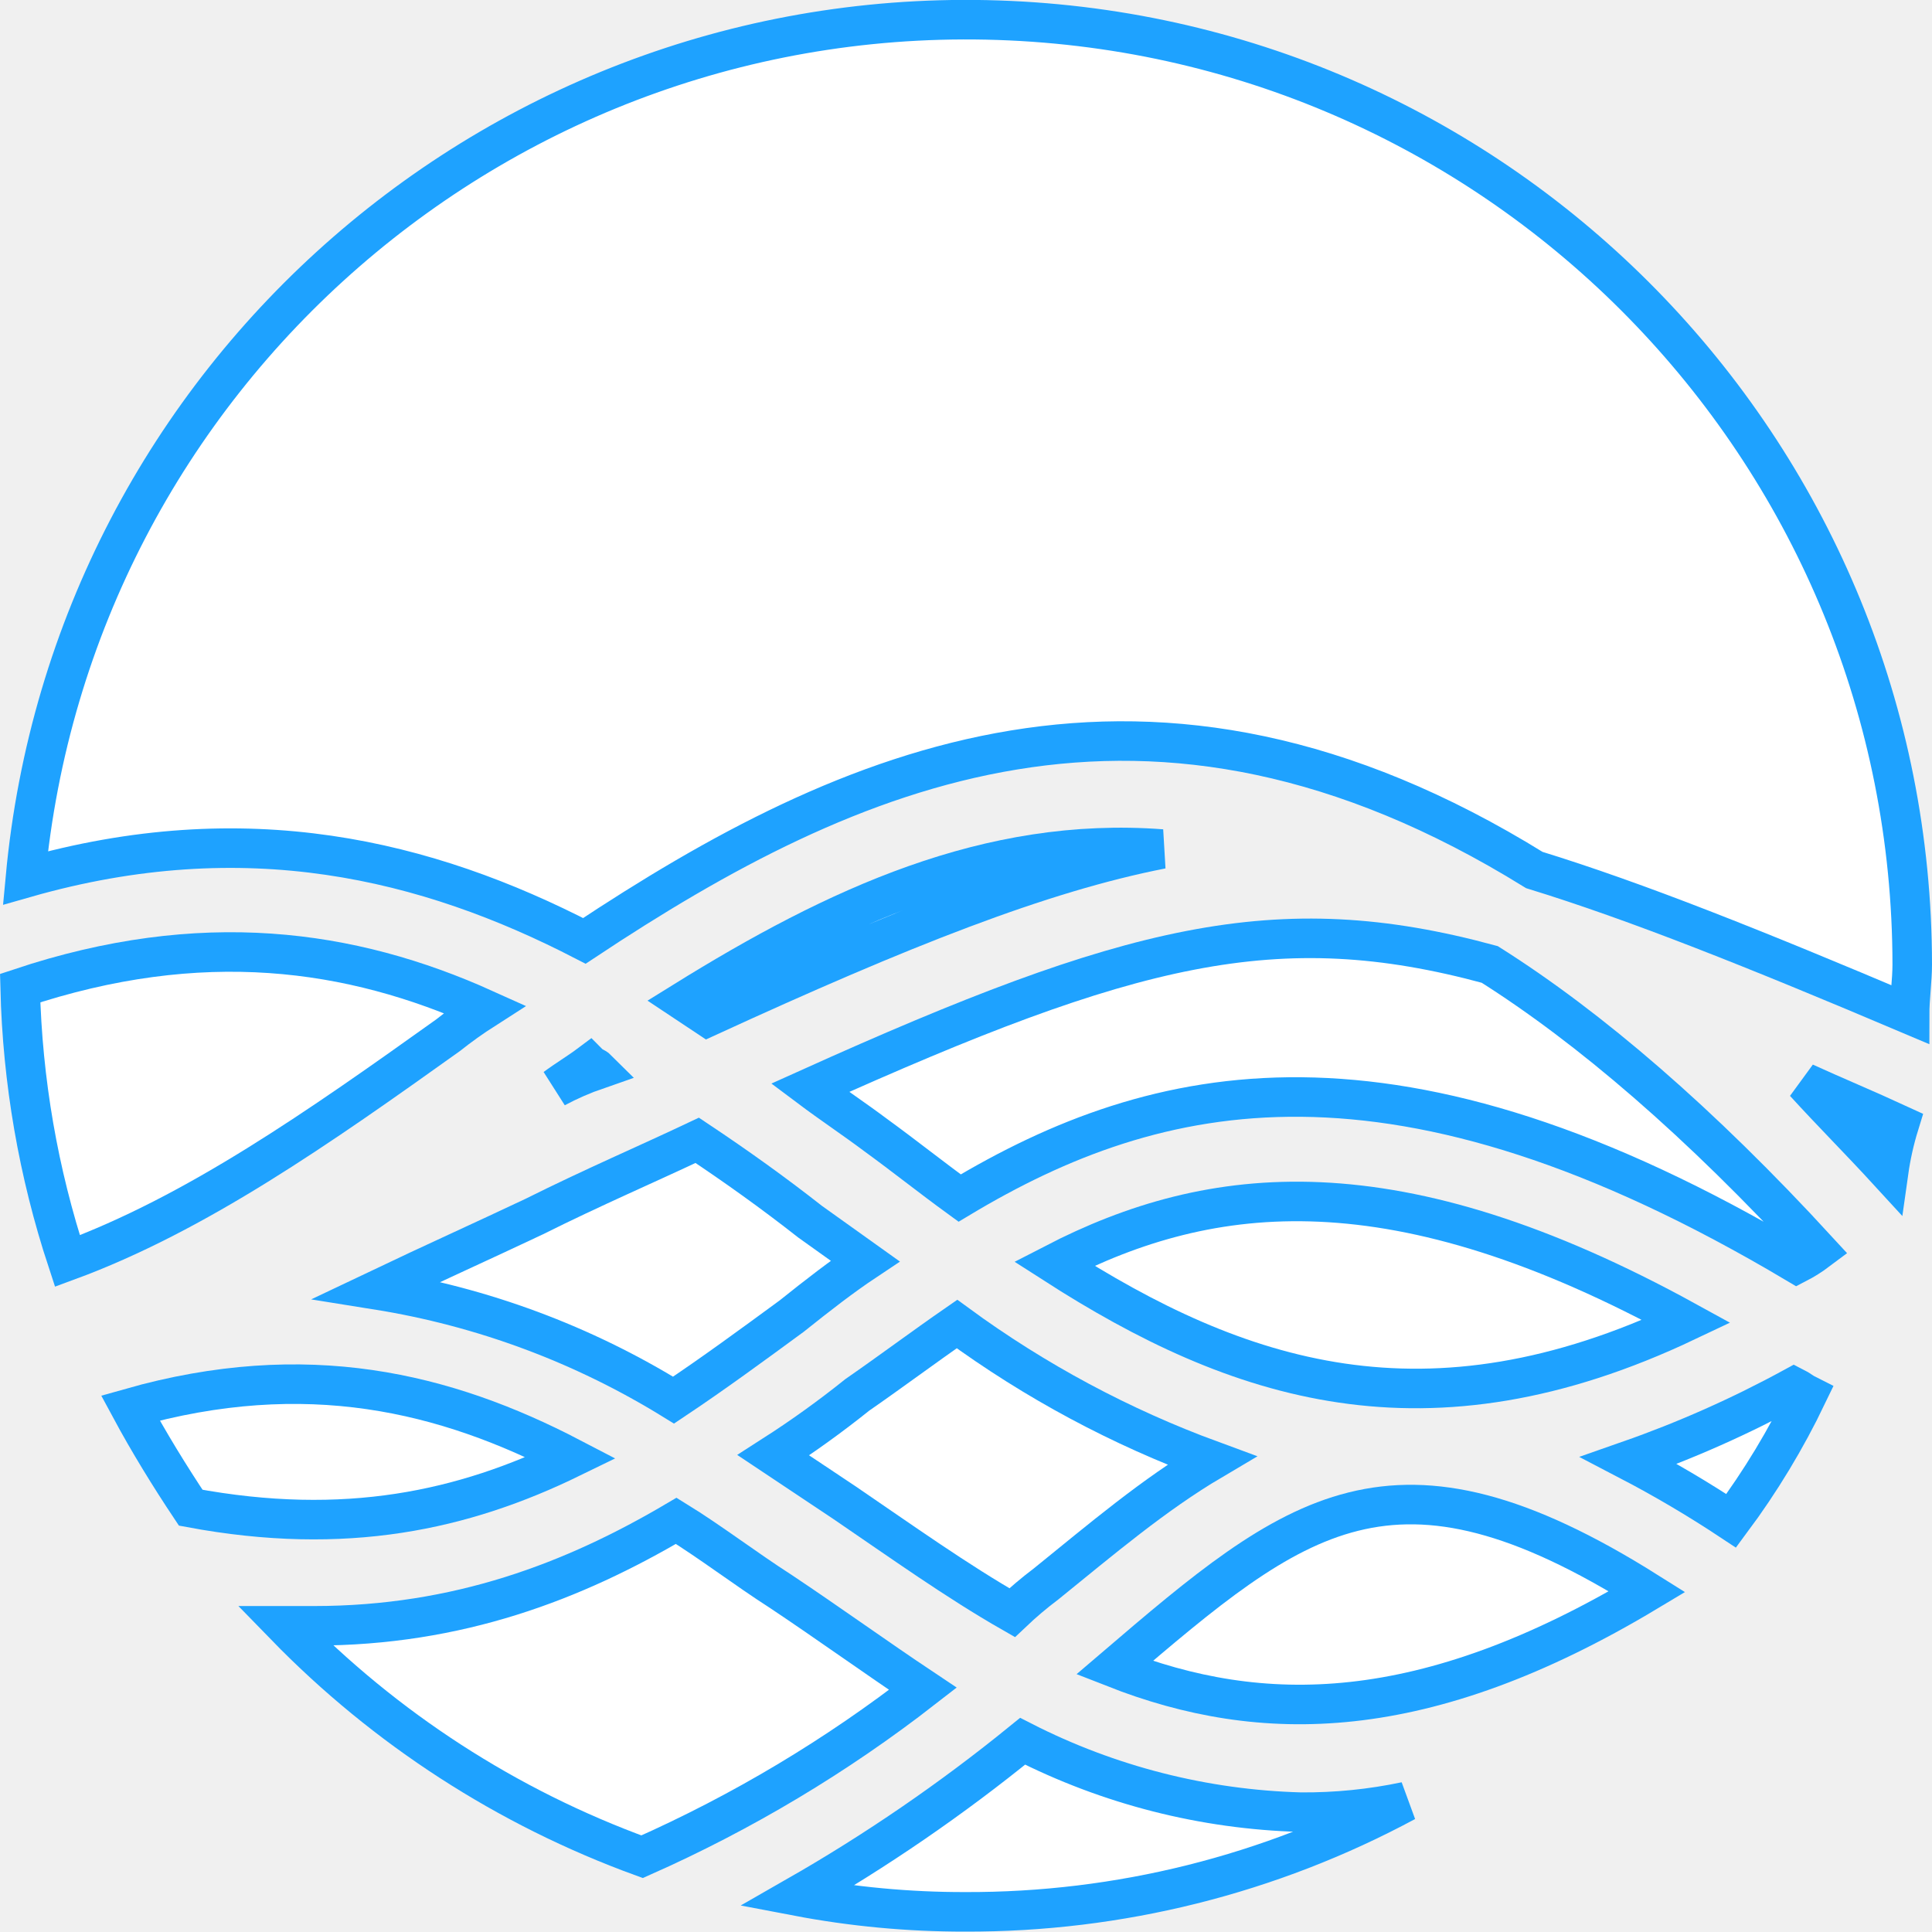
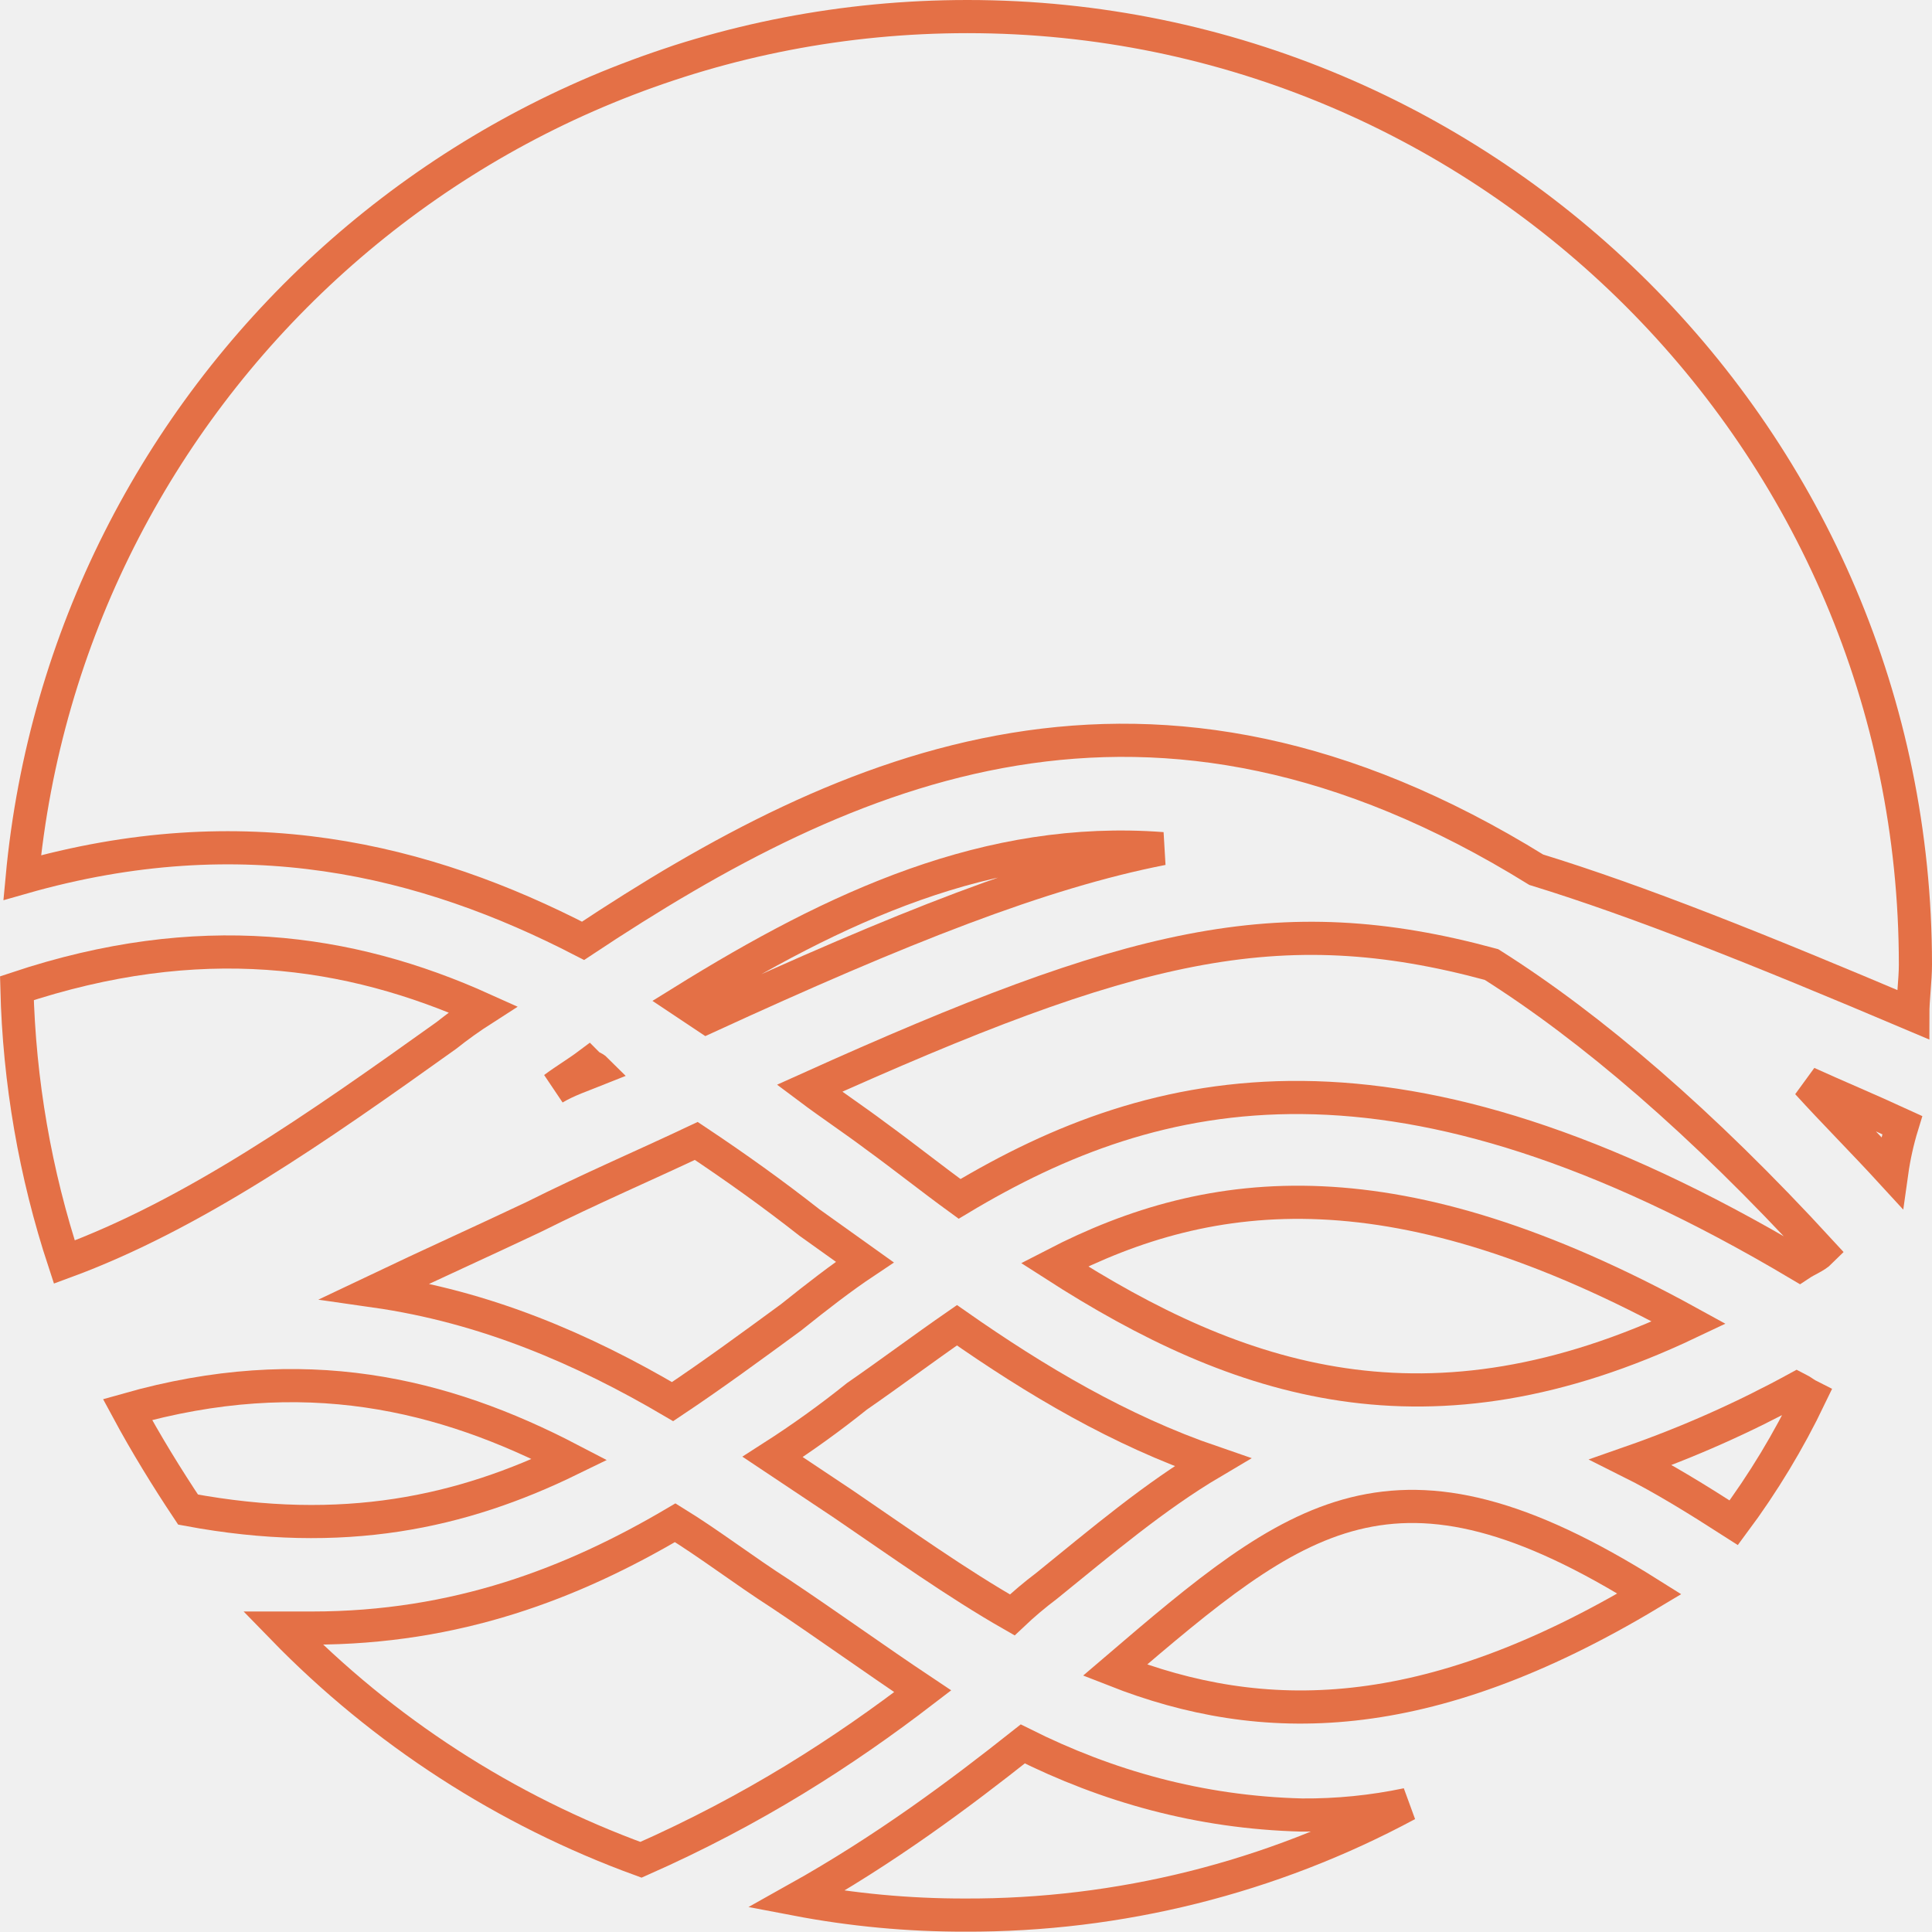
- <svg xmlns="http://www.w3.org/2000/svg" width="146.612" height="146.582" viewBox="0 0 146.612 146.582">
-   <g id="Group_1847" data-name="Group 1847" transform="translate(-1369.887 -3442.1)">
-     <g id="noun_waves_702569" transform="translate(1351.417 3429.6)">
-       <g id="Group_1" data-name="Group 1" transform="translate(20 14)">
-         <path id="Path_59" data-name="Path 59" d="M55.7,82.967c11.152,4.381,23.5,4.381,40.426-5.775C76.809,65.044,69.441,71.217,55.7,82.967Z" transform="translate(27.342 42.095)" fill="#fff" stroke="#1ea2ff" stroke-width="3" />
-         <path id="Path_60" data-name="Path 60" d="M53.4,63.75c13.94,8.961,28.278,13.741,47.993,4.381C79.289,55.983,65.349,57.576,53.4,63.75Z" transform="translate(25.062 30.644)" fill="#fff" stroke="#1ea2ff" stroke-width="3" />
-         <path id="Path_61" data-name="Path 61" d="M61.738,76.577c-2.788-1.792-5.377-3.784-7.966-5.377-7.767,4.58-16.529,7.966-27.482,7.966H24.1A72.305,72.305,0,0,0,51.183,96.69,102.181,102.181,0,0,0,72.492,83.945C68.907,81.555,65.323,78.967,61.738,76.577Z" transform="translate(-3.987 42.71)" fill="#fff" stroke="#1ea2ff" stroke-width="3" />
-         <path id="Path_62" data-name="Path 62" d="M49.248,53.858C39.092,49.277,27.741,47.684,14,52.264a71.725,71.725,0,0,0,3.585,20.711C27.343,69.391,36.7,62.819,46.46,55.849A33.781,33.781,0,0,1,49.248,53.858Z" transform="translate(-14 21.219)" fill="#fff" stroke="#1ea2ff" stroke-width="3" />
-         <path id="Path_63" data-name="Path 63" d="M51.656,71.583C42.1,66.6,31.543,64.016,18.2,67.8c1.394,2.589,2.987,5.178,4.58,7.567C34.53,77.558,43.491,75.566,51.656,71.583Z" transform="translate(-9.836 37.547)" fill="#fff" stroke="#1ea2ff" stroke-width="3" />
-         <path id="Path_64" data-name="Path 64" d="M75.3,71.676a86.585,86.585,0,0,1,7.767,4.58A58.093,58.093,0,0,0,88.842,66.7c-.4-.2-.6-.4-1-.6A83.976,83.976,0,0,1,75.3,71.676Z" transform="translate(46.774 37.653)" fill="#fff" stroke="#1ea2ff" stroke-width="3" />
-         <path id="Path_65" data-name="Path 65" d="M56.617,83.9c20.113-13.343,42.816-23.5,72.09-5.377,7.767,2.39,16.728,5.974,28.477,10.953,0-1.195.2-2.589.2-3.784A71.745,71.745,0,0,0,14.2,79.12C30.928,74.34,44.669,77.726,56.617,83.9Z" transform="translate(-13.802 -14)" fill="#fff" stroke="#1ea2ff" stroke-width="3" />
-         <path id="Path_66" data-name="Path 66" d="M88.373,61.271a23.153,23.153,0,0,1,.8-3.585C86.58,56.491,84.191,55.5,82,54.5,83.991,56.691,86.182,58.881,88.373,61.271Z" transform="translate(53.417 26.153)" fill="#fff" stroke="#1ea2ff" stroke-width="3" />
-         <path id="Path_67" data-name="Path 67" d="M75.957,74.055A78.491,78.491,0,0,1,56.64,63.7c-2.589,1.792-4.979,3.585-7.567,5.377a73.92,73.92,0,0,1-6.373,4.58l5.377,3.585c4.381,2.987,8.563,5.974,12.745,8.364a29.8,29.8,0,0,1,2.589-2.191C67.593,80.03,71.576,76.644,75.957,74.055Z" transform="translate(14.454 35.274)" fill="#fff" stroke="#1ea2ff" stroke-width="3" />
-         <path id="Path_68" data-name="Path 68" d="M64.641,65.861l-4.182-2.987c-2.788-2.191-5.576-4.182-8.563-6.173-3.784,1.792-7.966,3.585-12.347,5.775-3.784,1.792-7.767,3.585-11.949,5.576a61.214,61.214,0,0,1,22.5,8.364c2.987-1.991,5.974-4.182,8.961-6.373C61.056,68.449,62.848,67.055,64.641,65.861Z" transform="translate(-0.517 28.334)" fill="#fff" stroke="#1ea2ff" stroke-width="3" />
-         <path id="Path_69" data-name="Path 69" d="M60.726,79.6A127.392,127.392,0,0,1,43.6,91.349a67.442,67.442,0,0,0,12.745,1.195A70.028,70.028,0,0,0,89.8,84.18a37.26,37.26,0,0,1-7.966.8A49.422,49.422,0,0,1,60.726,79.6Z" transform="translate(15.346 51.038)" fill="#fff" stroke="#1ea2ff" stroke-width="3" />
-         <path id="Path_70" data-name="Path 70" d="M75.544,45.659C62.4,44.664,50.85,50.04,39.3,57.209L41.092,58.4C55.829,51.634,66.383,47.452,75.544,45.659Z" transform="translate(11.083 17.27)" fill="#fff" stroke="#1ea2ff" stroke-width="3" />
-         <path id="Path_71" data-name="Path 71" d="M44.1,60.346c1.593,1.195,3.385,2.39,4.979,3.585,2.191,1.593,4.182,3.186,6.373,4.779,14.936-8.961,33.058-13.143,63.526,4.979a11.114,11.114,0,0,0,1.593-1c-8.961-9.758-17.325-16.927-24.893-21.707C79.547,46.6,68.4,49.393,44.1,60.346Z" transform="translate(15.842 20.705)" fill="#fff" stroke="#1ea2ff" stroke-width="3" />
-         <path id="Path_72" data-name="Path 72" d="M37.586,54.2c-.2-.2-.4-.2-.6-.4-.8.6-1.792,1.195-2.589,1.792A22.127,22.127,0,0,1,37.586,54.2Z" transform="translate(6.225 25.459)" fill="#fff" stroke="#1ea2ff" stroke-width="3" />
-       </g>
+ <svg xmlns="http://www.w3.org/2000/svg" width="582.733" height="582.632" viewBox="0 0 582.733 582.632">
+   <g id="noun_waves_702569" transform="translate(-14.899 -9)">
+     <g id="Group_1" data-name="Group 1" transform="translate(20 14)">
+       <path id="Path_59" data-name="Path 59" d="M55.7,119.979c44.476,17.473,93.718,17.473,161.226-23.032C139.887,48.5,110.5,73.121,55.7,119.979Z" transform="translate(275.489 378.79)" fill="none" stroke="#e47046" stroke-width="10" />
+       <path id="Path_60" data-name="Path 60" d="M53.4,77.855c55.6,35.74,112.779,54.8,191.407,17.473C156.648,46.88,101.053,53.234,53.4,77.855Z" transform="translate(259.522 298.605)" fill="none" stroke="#e47046" stroke-width="10" />
+       <path id="Path_61" data-name="Path 61" d="M174.207,92.644C163.088,85.5,152.763,77.554,142.439,71.2c-30.974,18.267-65.92,31.769-109.6,31.769H24.1A288.367,288.367,0,0,0,132.114,172.86c34.151-15.09,61.155-32.563,84.981-50.83C202.8,112.5,188.5,102.174,174.207,92.644Z" transform="translate(56.116 383.093)" fill="none" stroke="#e47046" stroke-width="10" />
+       <path id="Path_62" data-name="Path 62" d="M154.577,66.807C114.072,48.54,68.8,42.187,14,60.454a286.052,286.052,0,0,0,14.3,82.6c38.917-14.3,76.245-40.505,115.162-68.3A134.73,134.73,0,0,1,154.577,66.807Z" transform="translate(-14 232.613)" fill="none" stroke="#e47046" stroke-width="10" />
+       <path id="Path_63" data-name="Path 63" d="M151.629,88.29C113.506,68.434,71.413,58.109,18.2,73.2c5.56,10.325,11.913,20.65,18.267,30.18C83.326,112.116,119.066,104.174,151.629,88.29Z" transform="translate(15.157 346.942)" fill="none" stroke="#e47046" stroke-width="10" />
+       <path id="Path_64" data-name="Path 64" d="M75.3,88.338c9.531,4.765,19.855,11.119,30.974,18.267a231.687,231.687,0,0,0,23.032-38.123c-1.588-.794-2.383-1.588-3.971-2.383A334.911,334.911,0,0,1,75.3,88.338Z" transform="translate(411.556 347.688)" fill="none" stroke="#e47046" stroke-width="10" />
+       <path id="Path_65" data-name="Path 65" d="M183.369,292.771c80.216-53.213,170.757-93.718,287.507-21.444,30.974,9.531,66.714,23.827,113.573,43.682,0-4.765.794-10.325.794-15.09C585.243,141.869,456.58,14,299.324,14,150.011,14,27.7,128.367,14.2,273.71,80.914,254.648,135.715,268.15,183.369,292.771Z" transform="translate(-12.612 -14)" fill="none" stroke="#e47046" stroke-width="10" />
+       <path id="Path_66" data-name="Path 66" d="M107.415,81.5a92.34,92.34,0,0,1,3.177-14.3C100.267,62.442,90.736,58.471,82,54.5,89.942,63.236,98.679,71.973,107.415,81.5Z" transform="translate(458.069 267.159)" fill="none" stroke="#e47046" stroke-width="10" />
+       <path id="Path_67" data-name="Path 67" d="M175.334,105c-27.8-9.531-53.213-24.621-77.039-41.3C87.97,70.848,78.44,78,68.115,85.144A294.815,294.815,0,0,1,42.7,103.411l21.444,14.3c17.473,11.913,34.151,23.827,50.83,33.357a118.828,118.828,0,0,1,10.325-8.736C141.977,128.826,157.862,115.324,175.334,105Z" transform="translate(185.241 331.027)" fill="none" stroke="#e47046" stroke-width="10" />
+       <path id="Path_68" data-name="Path 68" d="M175.325,93.234,158.646,81.321c-11.119-8.736-22.238-16.679-34.151-24.621C109.4,63.848,92.726,71,75.253,79.732c-15.09,7.148-30.975,14.3-47.653,22.238,33.357,4.765,62.743,17.473,89.747,33.357,11.913-7.942,23.827-16.679,35.74-25.415C161.029,103.559,168.177,98,175.325,93.234Z" transform="translate(80.414 282.431)" fill="none" stroke="#e47046" stroke-width="10" />
+       <path id="Path_69" data-name="Path 69" d="M111.9,79.6c-19.061,15.09-41.3,31.769-68.3,46.859a268.972,268.972,0,0,0,50.83,4.765A279.284,279.284,0,0,0,227.859,97.867a148.6,148.6,0,0,1-31.769,3.177C165.115,100.25,137.318,92.307,111.9,79.6Z" transform="translate(191.489 441.407)" fill="none" stroke="#e47046" stroke-width="10" />
+       <path id="Path_70" data-name="Path 70" d="M183.848,46.015C131.429,42.044,85.365,63.488,39.3,92.079l7.148,4.765C105.22,69.841,147.314,53.163,183.848,46.015Z" transform="translate(161.637 204.958)" fill="none" stroke="#e47046" stroke-width="10" />
+       <path id="Path_71" data-name="Path 71" d="M44.1,94.232c6.354,4.765,13.5,9.531,19.855,14.3,8.736,6.354,16.679,12.707,25.415,19.061,59.566-35.74,131.84-52.418,253.356,19.855,2.383-1.588,4.765-2.383,6.354-3.971-35.74-38.917-69.1-67.509-99.277-86.57C185.471,39.431,140.995,50.55,44.1,94.232Z" transform="translate(194.96 229.015)" fill="none" stroke="#e47046" stroke-width="10" />
+       <path id="Path_72" data-name="Path 72" d="M47.107,55.388c-.794-.794-1.588-.794-2.383-1.588-3.177,2.383-7.148,4.765-10.325,7.148C38.371,58.565,43.136,56.977,47.107,55.388Z" transform="translate(127.621 262.299)" fill="none" stroke="#e47046" stroke-width="10" />
    </g>
  </g>
</svg>
